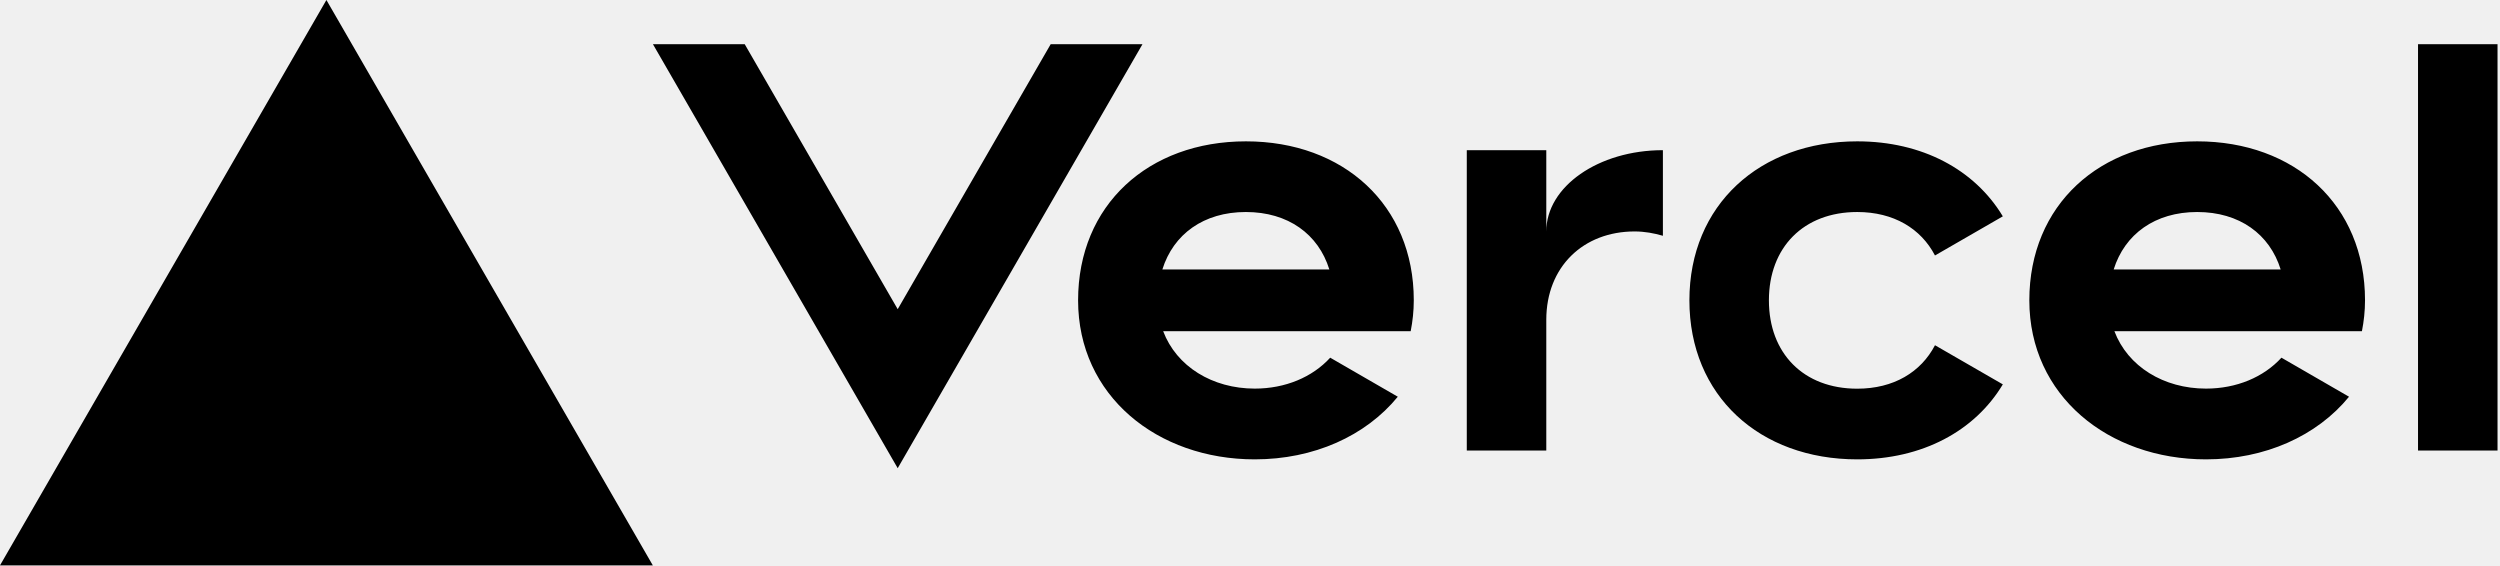
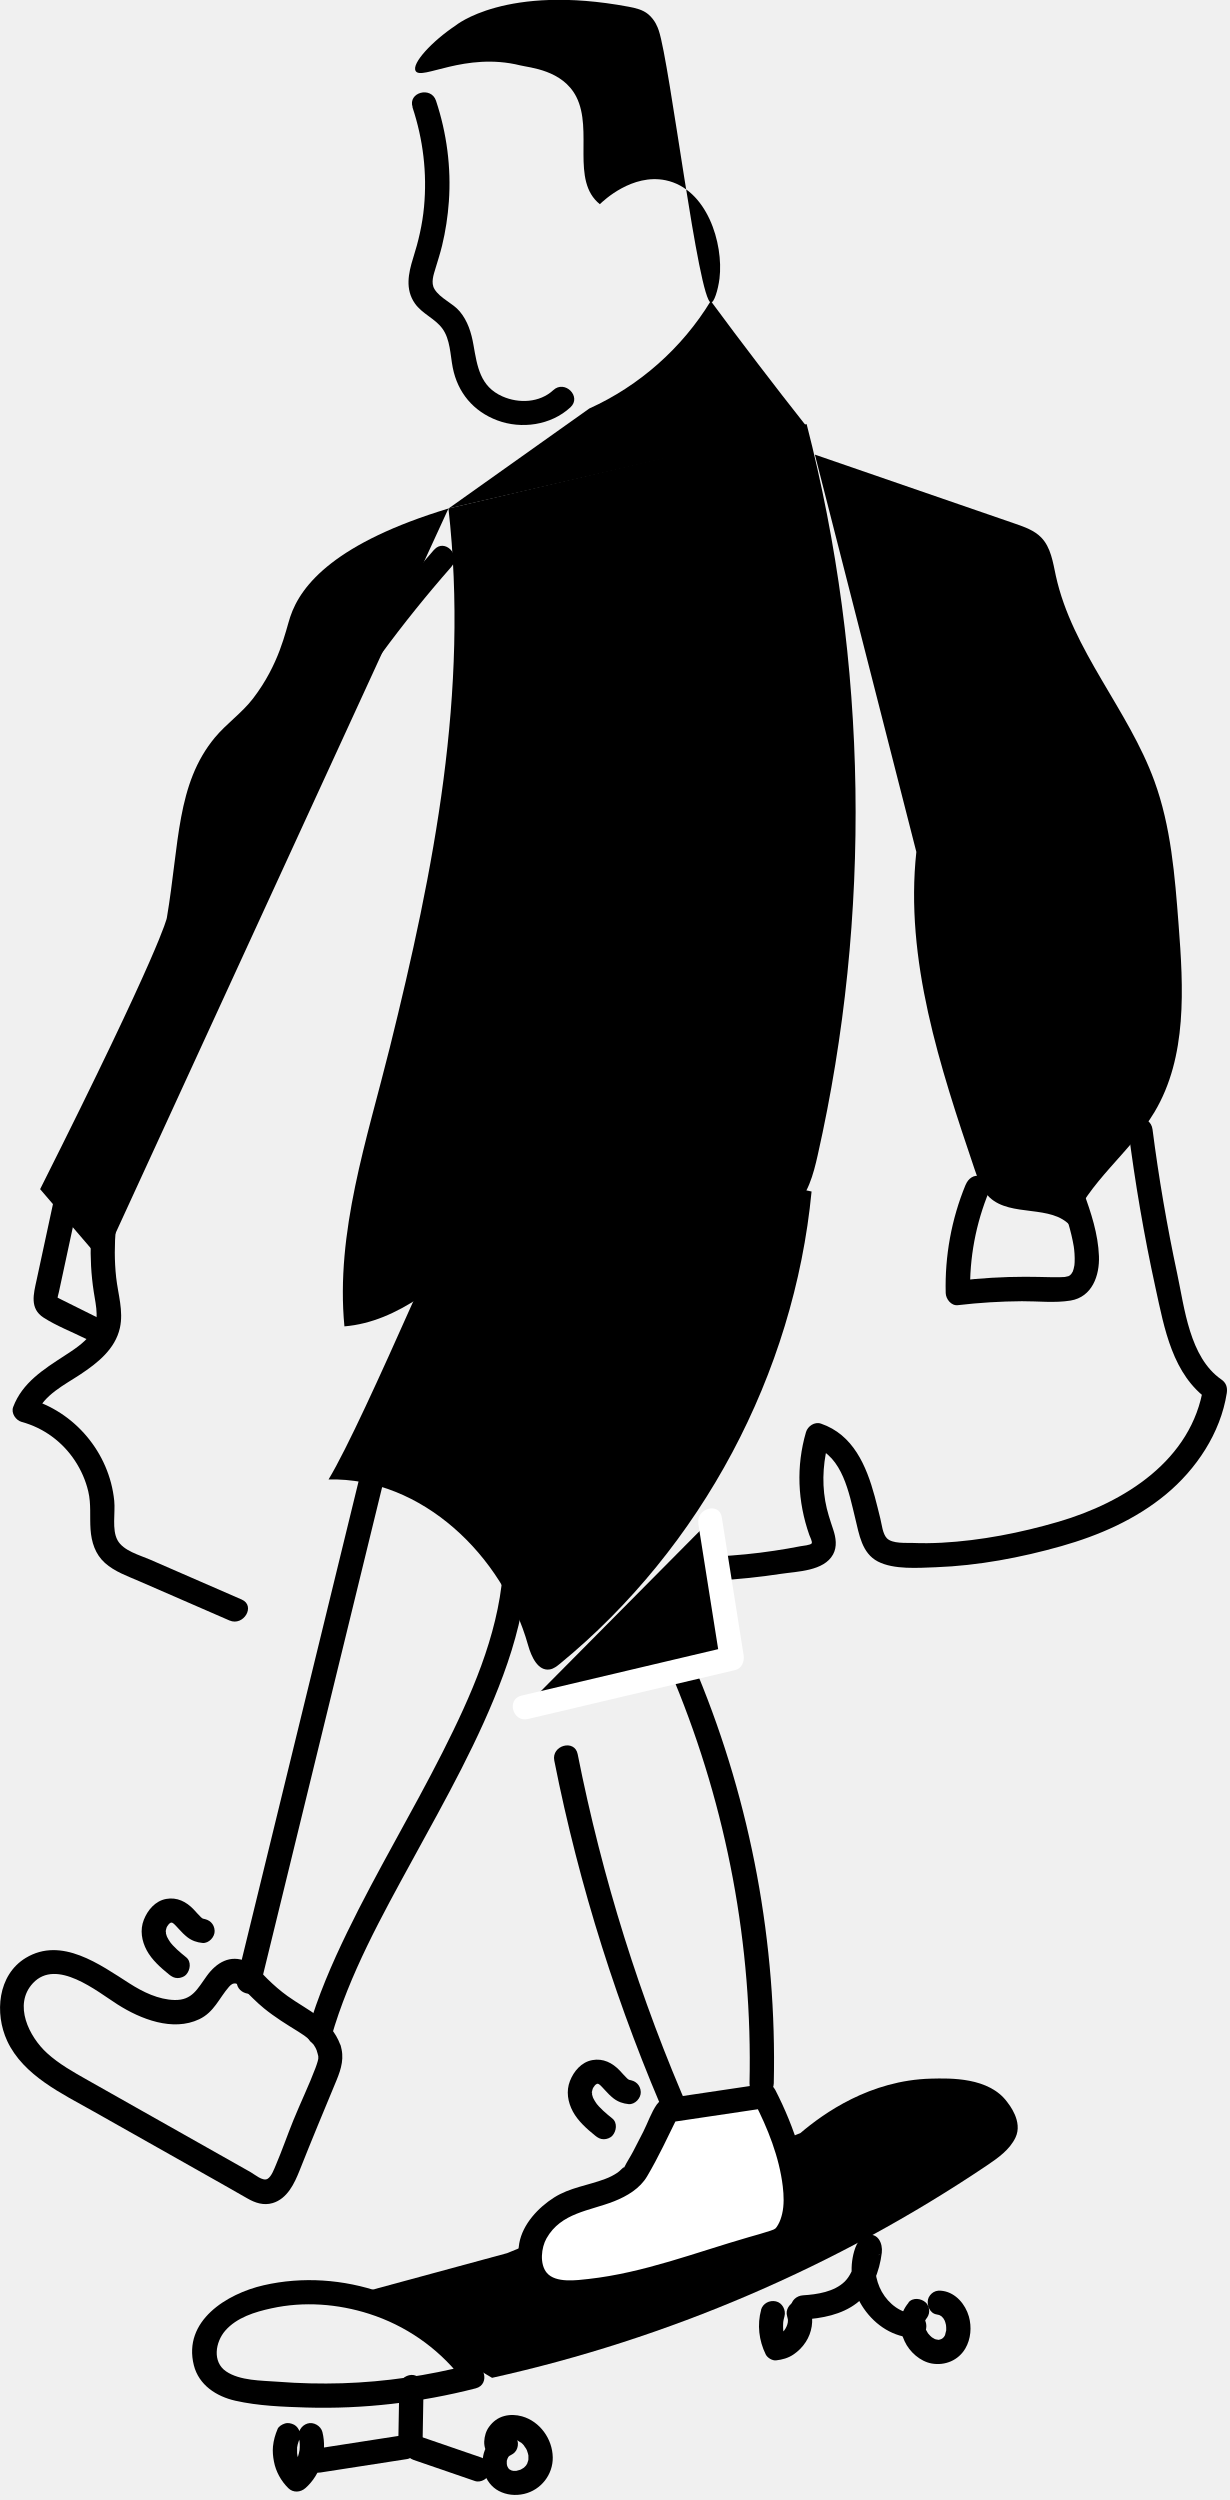
- <svg xmlns="http://www.w3.org/2000/svg" width="283" height="64" viewBox="0 0 283 64" fill="none">
-   <path d="M141.04 16c-11.04 0-19 7.2-19 18s8.96 18 20 18c6.67 0 12.55-2.64 16.19-7.09l-7.65-4.42c-2.02 2.21-5.09 3.5-8.54 3.5-4.79 0-8.86-2.5-10.37-6.5h28.02c.22-1.12.35-2.28.35-3.5 0-10.79-7.96-17.99-19-17.99zm-9.46 14.5c1.25-3.99 4.67-6.5 9.45-6.5 4.79 0 8.21 2.51 9.45 6.5h-18.9zM248.72 16c-11.04 0-19 7.2-19 18s8.96 18 20 18c6.67 0 12.55-2.64 16.19-7.09l-7.65-4.42c-2.02 2.21-5.09 3.5-8.54 3.5-4.79 0-8.86-2.5-10.37-6.5h28.02c.22-1.12.35-2.28.35-3.5 0-10.79-7.96-17.99-19-17.99zm-9.45 14.5c1.25-3.99 4.67-6.5 9.45-6.5 4.79 0 8.21 2.51 9.45 6.5h-18.9zM200.24 34c0 6 3.92 10 10 10 4.12 0 7.21-1.87 8.8-4.92l7.68 4.43c-3.18 5.3-9.14 8.49-16.48 8.49-11.05 0-19-7.2-19-18s7.96-18 19-18c7.34 0 13.29 3.19 16.48 8.49l-7.68 4.43c-1.59-3.05-4.68-4.92-8.8-4.92-6.07 0-10 4-10 10zm82.48-29v46h-9V5h9zM36.95 0L73.9 64H0L36.95 0zm92.38 5l-27.71 48L73.91 5H84.3l17.32 30 17.32-30h10.39zm58.91 12v9.69c-1-.29-2.06-.49-3.2-.49-5.81 0-10 4-10 10V51h-9V17h9v9.2c0-5.08 5.91-9.2 13.2-9.2z" fill="#000" />
+ <svg xmlns="http://www.w3.org/2000/svg" width="152" height="309" viewBox="0 0 152 309" fill="none">
+   <g clip-path="url(#clip0_1_58)">
+     <path d="M55.43 62.85C57.97 85.5 53.67 107.36 48.18 129.48C45.36 140.84 41.46 152.29 42.57 163.94C56.04 162.82 64.34 143.9 77.69 146.03C81.26 146.6 84.38 148.69 87.74 150.02C91.1 151.35 95.31 151.78 98.01 149.37C99.85 147.73 100.53 145.18 101.07 142.77C107.75 113.11 107.28 81.87 99.7 52.42" fill="black" />
+     <path d="M50.98 13.25C52.3 17.23 52.8 21.39 52.41 25.57C52.21 27.73 51.72 29.84 51.06 31.91C50.47 33.79 50.07 35.76 51.27 37.49C52.17 38.79 53.75 39.35 54.67 40.6C55.66 41.94 55.65 43.87 55.96 45.44C56.57 48.53 58.51 50.85 61.47 51.96C64.43 53.07 68.09 52.58 70.51 50.34C71.93 49.02 69.8 46.91 68.39 48.22C66.71 49.78 64.13 49.9 62.09 48.99C59.34 47.77 58.99 45.31 58.52 42.63C58.26 41.13 57.81 39.67 56.82 38.49C55.95 37.45 54.4 36.89 53.7 35.73C53.23 34.95 53.59 33.96 53.83 33.16C54.11 32.23 54.41 31.31 54.64 30.36C55.07 28.58 55.35 26.74 55.48 24.91C55.78 20.71 55.22 16.45 53.89 12.45C53.29 10.63 50.39 11.41 51 13.25H50.98Z" fill="black" />
+     <path d="M51.37 8.77C52.06 9.99 57.48 6.39 64.3 8.08C65.47 8.37 69.53 8.64 71.23 11.96C73.35 16.12 70.51 22.32 74.14 25.24C74.6 24.79 78.15 21.43 82.27 22.28C87.39 23.34 89.45 30.08 88.93 34.42C88.75 35.88 88.24 37.43 87.88 37.4C86.34 37.27 82.8 7.83 81.42 3.76C81.3 3.41 80.98 2.48 80.12 1.76C79.45 1.2 78.55 0.99 77.69 0.83C62.48 -2.01 56.29 3.17 56.29 3.17C53.44 5.07 50.85 7.84 51.37 8.76V8.77Z" fill="black" />
+     <path d="M72.84 50.49C79.02 47.7 84.33 43 87.85 37.2C89.76 39.79 91.72 42.4 93.73 45.03C95.7 47.61 97.66 50.14 99.62 52.62C84.89 56.03 70.16 59.44 55.44 62.85" fill="black" />
+     <path d="M53.66 67.94C42.52 80.61 33.76 94.84 26.79 110.18C23.09 118.33 19.24 126.45 15.87 134.75C12.5 143.05 10.27 151.11 11.59 159.68C11.87 161.49 12.38 163.32 11.2 164.91C10.36 166.04 9.1 166.83 7.94 167.59C5.37 169.26 2.76 170.91 1.63 173.9C1.34 174.66 1.95 175.55 2.68 175.75C5.38 176.48 7.72 178.2 9.26 180.54C10.03 181.71 10.59 182.98 10.91 184.34C11.28 185.9 11.08 187.45 11.19 189.03C11.3 190.61 11.77 192.1 12.97 193.18C14.17 194.26 15.77 194.81 17.24 195.45C20.95 197.06 24.65 198.68 28.36 200.29C30.11 201.05 31.64 198.47 29.87 197.7C26.09 196.05 22.31 194.41 18.53 192.76C17.26 192.21 15.23 191.68 14.52 190.36C13.81 189.04 14.27 187 14.12 185.5C13.53 179.58 9.23 174.43 3.48 172.86L4.53 174.71C5.4 172.41 8.02 171.15 9.94 169.87C12.05 168.47 14.24 166.75 14.82 164.13C15.28 162.04 14.59 159.98 14.36 157.91C14.13 155.84 14.15 153.79 14.32 151.74C14.69 147.48 15.87 143.31 17.32 139.3C20.31 131 24.29 123.02 27.9 114.98C31.51 106.94 35.01 99.63 39.41 92.37C44.2 84.47 49.68 77.01 55.78 70.07C57.05 68.62 54.94 66.49 53.66 67.95V67.94Z" fill="black" />
+     <path d="M88.61 195.35C91.26 195.2 93.89 194.93 96.51 194.53C98.56 194.22 101.84 194.2 102.97 192.12C103.49 191.16 103.32 190.06 102.99 189.07C102.6 187.9 102.21 186.75 102 185.53C101.55 182.94 101.78 180.3 102.52 177.79L100.67 178.84C104.14 180.03 104.95 184.58 105.71 187.68C106.19 189.64 106.52 191.97 108.5 193C110.48 194.03 113.5 193.79 115.68 193.71C120.89 193.52 126.18 192.52 131.19 191.1C135.84 189.78 140.34 187.82 144.09 184.72C147.84 181.62 150.86 177.14 151.63 172.18C151.74 171.46 151.54 170.9 150.94 170.49C147.03 167.77 146.41 161.68 145.5 157.42C144.24 151.52 143.22 145.57 142.45 139.58C142.21 137.69 139.2 137.67 139.45 139.58C140.29 146.16 141.4 152.69 142.82 159.17C143.92 164.2 144.91 169.94 149.43 173.08L148.74 171.39C147.33 180.47 138.99 185.7 130.82 188.09C126.16 189.45 121.25 190.42 116.4 190.68C115.22 190.74 114.03 190.76 112.85 190.71C111.97 190.68 110.29 190.82 109.62 190.13C109.09 189.58 108.99 188.42 108.81 187.7C108.58 186.78 108.36 185.85 108.11 184.94C107.08 181.16 105.45 177.32 101.47 175.96C100.69 175.69 99.84 176.27 99.62 177.01C98.39 181.23 98.58 185.59 100.03 189.72C100.1 189.92 100.43 190.55 100.33 190.75C100.22 190.98 99.17 191.07 98.96 191.11C97.88 191.32 96.8 191.51 95.71 191.67C93.36 192.03 90.98 192.25 88.61 192.38C86.69 192.49 86.68 195.49 88.61 195.38V195.35Z" fill="black" />
+     <path d="M100.72 56.19L125.5 64.74C126.65 65.14 127.85 65.56 128.7 66.44C129.89 67.67 130.14 69.49 130.5 71.16C132.51 80.36 139.46 87.69 142.68 96.53C144.74 102.17 145.21 108.24 145.67 114.22C146.28 122.13 146.76 130.62 142.7 137.44C139.7 142.48 134.47 146.09 132.34 151.55C129.97 148.82 124.97 150.48 122.32 148.01C121.35 147.1 120.89 145.78 120.46 144.52C116.17 131.82 111.82 118.62 113.26 105.3" fill="black" />
+     <path d="M119.34 146.46C117.6 150.68 116.77 155.26 116.89 159.82C116.91 160.56 117.57 161.42 118.39 161.32C121.02 161.01 123.66 160.85 126.31 160.83C128.29 160.82 130.35 161.07 132.32 160.75C134.99 160.31 135.92 157.66 135.83 155.26C135.73 152.53 134.85 149.85 133.91 147.31C133.63 146.55 132.89 146.03 132.06 146.26C131.33 146.46 130.73 147.34 131.01 148.11C131.47 149.36 131.9 150.61 132.24 151.9C132.37 152.39 132.49 152.88 132.59 153.38C132.64 153.61 132.68 153.85 132.72 154.08C132.75 154.28 132.74 154.18 132.77 154.48C132.84 155.15 132.86 155.83 132.79 156.5C132.84 156.07 132.75 156.69 132.7 156.84C132.67 156.94 132.62 157.05 132.6 157.15C132.57 157.33 132.79 156.84 132.6 157.16C132.52 157.29 132.42 157.43 132.35 157.57C132.42 157.43 132.6 157.32 132.42 157.46C132.36 157.5 132.3 157.57 132.25 157.63C132.07 157.84 132.32 157.59 132.28 157.61C132.18 157.66 132.08 157.72 131.99 157.77C131.99 157.77 132.27 157.71 131.99 157.75C131.85 157.77 131.71 157.81 131.58 157.84C131.38 157.89 131.88 157.82 131.67 157.83C131.62 157.83 131.56 157.84 131.51 157.84C131.35 157.84 131.19 157.86 131.03 157.86C130.65 157.87 130.26 157.86 129.88 157.86C128.82 157.84 127.77 157.81 126.71 157.81C123.94 157.81 121.16 157.98 118.41 158.3L119.91 159.8C119.81 155.47 120.61 151.23 122.26 147.23C122.57 146.48 121.93 145.58 121.21 145.38C120.35 145.14 119.67 145.68 119.36 146.43L119.34 146.46Z" fill="black" />
+     <path d="M61.11 138.96C56.9 146.88 45.23 175.17 40.61 182.86C52.11 182.59 62.16 192.26 65.27 203.34C65.67 204.77 66.5 206.59 67.96 206.34C68.44 206.26 68.84 205.94 69.22 205.63C86.71 191.28 98.15 169.79 100.31 147.27" fill="black" />
+     <path d="M44.39 182.81C39.36 203.39 34.34 223.97 29.31 244.56C28.85 246.44 31.74 247.24 32.2 245.36C37.23 224.78 42.25 204.2 47.28 183.61C47.74 181.73 44.85 180.93 44.39 182.81Z" fill="black" />
+     <path d="M62.14 194.52C61.49 202.29 58.19 209.67 54.72 216.54C50.93 224.04 46.59 231.25 42.92 238.81C41.01 242.74 39.27 246.77 38.06 250.97C37.53 252.83 40.42 253.62 40.95 251.77C43.18 244.01 47.17 236.86 51.02 229.81C55.07 222.4 59.27 214.99 62.2 207.04C63.69 203 64.78 198.82 65.14 194.52C65.3 192.6 62.3 192.61 62.14 194.52Z" fill="black" />
+     <path d="M42.06 252.73C40.89 249.59 38.1 248.54 35.55 246.72C34.66 246.08 33.83 245.36 33.05 244.59C32.27 243.82 31.53 242.91 30.47 242.44C28.46 241.54 26.75 242.58 25.57 244.21C24.39 245.84 23.76 247.24 21.59 247.2C19.6 247.16 17.66 246.21 16.02 245.16C12.36 242.83 7.61 239.32 3.18 242C-0.29 244.11 -0.69 248.85 0.89 252.26C2.89 256.56 7.71 258.79 11.61 261C16.83 263.95 22.05 266.89 27.27 269.84C28.37 270.46 29.47 271.09 30.57 271.72C31.54 272.28 32.58 272.63 33.7 272.3C35.51 271.76 36.39 269.88 37.03 268.27C38.51 264.53 40.05 260.84 41.59 257.13C42.19 255.68 42.6 254.27 42.06 252.73C41.44 250.92 38.54 251.69 39.17 253.53C39.24 253.73 39.29 253.94 39.34 254.15C39.42 254.49 39.32 253.86 39.34 254.1C39.34 254.22 39.34 254.33 39.34 254.45C39.32 254.79 39.42 254.11 39.34 254.46C39.32 254.56 39.3 254.67 39.27 254.77C39.19 255.06 39.09 255.34 38.99 255.61C38.24 257.62 37.14 259.91 36.26 262.07C35.51 263.92 34.86 265.81 34.08 267.64C33.87 268.12 33.55 269.03 33.06 269.31C32.48 269.64 31.48 268.76 30.98 268.48C26.49 265.94 21.99 263.4 17.5 260.87C15.27 259.61 13.04 258.35 10.81 257.09C9.08 256.11 7.3 255.12 5.82 253.77C3.61 251.76 1.6 247.78 4.07 245.12C6.99 241.99 11.98 246.13 14.53 247.75C17.37 249.56 21.36 251.14 24.64 249.57C26.47 248.69 27.06 247 28.31 245.56C28.9 244.88 29.36 245.12 29.96 245.71C30.84 246.56 31.67 247.45 32.63 248.23C33.97 249.32 35.41 250.21 36.87 251.11C37.88 251.73 38.76 252.39 39.19 253.53C39.86 255.32 42.76 254.55 42.08 252.73H42.06Z" fill="black" />
+     <path d="M83.37 207.82C89.85 223.55 93.03 240.48 92.64 257.49C92.6 259.42 95.6 259.42 95.64 257.49C96.03 240.24 92.84 222.97 86.26 207.02C85.53 205.26 82.63 206.03 83.37 207.82Z" fill="black" />
+     <path d="M68.51 217.61C71.59 233.16 76.39 248.31 82.77 262.81C83.55 264.57 86.13 263.05 85.36 261.3C79.09 247.04 74.43 232.09 71.4 216.81C71.03 214.92 68.13 215.72 68.51 217.61Z" fill="black" />
+     <path d="M59.05 291.66C52.89 283.93 42.21 280.25 32.58 282.46C28.04 283.5 22.58 286.86 23.96 292.35C24.58 294.8 26.75 296.2 29.09 296.73C31.92 297.37 34.96 297.48 37.85 297.57C44.9 297.78 51.98 296.95 58.8 295.2C60.67 294.72 59.88 291.83 58 292.31C52.87 293.63 47.62 294.4 42.32 294.57C39.65 294.65 36.97 294.59 34.31 294.38C32.33 294.23 29.65 294.27 27.94 293.1C26.23 291.93 26.61 289.49 27.84 288.07C29.26 286.44 31.51 285.75 33.55 285.31C37.54 284.43 41.75 284.75 45.63 285.99C50.09 287.42 54.01 290.12 56.92 293.78C58.12 295.29 60.23 293.15 59.04 291.66H59.05Z" fill="black" />
+     <path d="M98.94 263.64C101.83 261.18 107.55 257.12 115.06 256.92C117.45 256.86 122.23 256.73 124.49 259.81C124.67 260.06 126.47 262.22 125.51 264.21C124.79 265.71 123.36 266.72 121.98 267.65C103.47 280.11 82.6 289.07 60.82 293.9C55.08 290.49 49.33 287.08 43.59 283.67C49.95 281.94 56.32 280.21 62.68 278.49" fill="black" />
+     <path d="M49.35 295.04L49.23 301.93C49.22 302.71 49.93 303.47 50.73 303.43C51.53 303.39 52.22 302.77 52.23 301.93L52.35 295.04C52.36 294.26 51.65 293.5 50.85 293.54C50.05 293.58 49.36 294.2 49.35 295.04Z" fill="black" />
+     <path d="M49.52 301.04L38.82 302.7C38.02 302.82 37.58 303.83 37.77 304.55C38 305.4 38.81 305.72 39.62 305.6L50.32 303.94C51.12 303.82 51.56 302.81 51.37 302.09C51.14 301.24 50.33 300.92 49.52 301.04Z" fill="black" />
+     <path d="M51.13 304.05L58.69 306.65C59.43 306.91 60.36 306.36 60.54 305.6C60.73 304.77 60.29 304.03 59.49 303.75L51.93 301.15C51.19 300.89 50.26 301.44 50.08 302.2C49.89 303.03 50.33 303.77 51.13 304.05Z" fill="black" />
+     <path d="M62.12 300.62C61.6 300.84 61.14 301.08 60.75 301.49C60.36 301.9 60.11 302.35 59.91 302.88C59.59 303.71 59.57 304.71 59.82 305.56C60.1 306.53 60.75 307.41 61.65 307.88C62.62 308.39 63.71 308.49 64.77 308.25C66.86 307.77 68.36 305.86 68.32 303.72C68.28 301.45 66.73 299.28 64.52 298.66C63.81 298.46 63.04 298.43 62.33 298.62C61.54 298.83 60.93 299.3 60.46 299.94C60.07 300.46 59.88 301.12 59.85 301.77C59.82 302.54 60.13 303.22 60.61 303.8C61.09 304.38 62.22 304.36 62.73 303.8C63.32 303.16 63.27 302.32 62.73 301.68L62.87 301.86C62.87 301.86 62.82 301.78 62.79 301.73L62.88 301.95C62.88 301.95 62.85 301.86 62.84 301.81C62.74 301.55 62.84 302.2 62.84 301.92C62.84 301.85 62.85 301.76 62.84 301.69C62.88 302.01 62.79 301.98 62.84 301.79C62.84 301.76 62.89 301.68 62.89 301.64L62.8 301.85C62.8 301.85 62.84 301.76 62.87 301.71C62.9 301.66 62.92 301.62 62.95 301.58C63.04 301.45 63.01 301.49 62.86 301.7C62.91 301.67 62.98 301.58 63.02 301.53C63.21 301.33 62.71 301.69 62.96 301.58L63.03 301.54C63.18 301.47 63.15 301.48 62.94 301.57C62.99 301.57 63.07 301.53 63.12 301.51L63.21 301.49C63.37 301.46 63.34 301.46 63.1 301.49C63.12 301.51 63.36 301.48 63.39 301.49H63.49C63.66 301.51 63.62 301.5 63.38 301.47C63.38 301.49 63.73 301.55 63.77 301.56C63.8 301.56 64.04 301.63 64.05 301.66C64.05 301.67 63.71 301.48 63.96 301.63C64.1 301.71 64.29 301.88 64.44 301.92L64.27 301.79C64.27 301.79 64.36 301.86 64.4 301.9C64.46 301.96 64.53 302.01 64.59 302.07C64.65 302.13 64.71 302.19 64.76 302.26L64.82 302.32C64.92 302.44 64.89 302.41 64.74 302.22C64.8 302.37 64.94 302.51 65.02 302.65C65.06 302.72 65.1 302.8 65.14 302.88C65.29 303.16 65.02 302.54 65.12 302.84C65.17 302.97 65.21 303.11 65.25 303.24C65.27 303.32 65.29 303.41 65.31 303.49C65.37 303.75 65.28 303.09 65.31 303.51C65.32 303.68 65.32 303.84 65.31 304.01C65.31 304.06 65.28 304.34 65.31 304.06C65.34 303.78 65.31 304.06 65.29 304.11C65.25 304.27 65.17 304.43 65.14 304.59C65.21 304.25 65.23 304.39 65.15 304.52C65.1 304.61 65.04 304.69 64.99 304.78C64.84 305.01 65.2 304.56 65.06 304.69C65.01 304.73 64.98 304.79 64.93 304.83C64.88 304.88 64.82 304.94 64.77 304.99C64.66 305.09 64.5 305.13 64.84 304.95C64.71 305.02 64.59 305.12 64.45 305.19C64.39 305.22 64.33 305.24 64.28 305.28C64.17 305.33 64.24 305.3 64.46 305.21C64.41 305.23 64.37 305.25 64.32 305.26C64.18 305.31 64.03 305.35 63.88 305.38C63.73 305.41 63.55 305.38 63.98 305.38C63.91 305.38 63.83 305.39 63.76 305.4C63.63 305.4 63.51 305.4 63.39 305.4C63.1 305.39 63.78 305.48 63.49 305.41C63.39 305.39 63.3 305.37 63.2 305.34C63.05 305.29 62.96 305.18 63.28 305.38C63.22 305.34 63.14 305.31 63.08 305.28C63.04 305.26 63 305.23 62.95 305.2C62.7 305.06 63.22 305.45 63.02 305.26C62.97 305.21 62.92 305.17 62.87 305.12C62.77 305.02 62.71 304.85 62.93 305.22C62.85 305.08 62.76 304.96 62.69 304.81C62.63 304.7 62.69 304.63 62.76 304.98C62.74 304.89 62.7 304.81 62.68 304.72C62.66 304.65 62.65 304.59 62.63 304.52C62.57 304.27 62.67 304.96 62.64 304.58C62.64 304.44 62.64 304.3 62.64 304.17C62.65 304.02 62.73 303.87 62.62 304.3C62.64 304.21 62.65 304.12 62.68 304.03C62.7 303.96 62.72 303.9 62.74 303.84C62.86 303.49 62.6 304.1 62.72 303.89C62.79 303.77 62.86 303.66 62.93 303.55C62.72 303.91 62.76 303.76 62.86 303.65C62.92 303.59 62.99 303.53 63.05 303.47C62.78 303.76 62.83 303.63 62.96 303.55C63.06 303.49 63.38 303.35 62.91 303.55C63.29 303.39 63.59 303.23 63.81 302.86C64 302.54 64.08 302.06 63.96 301.7C63.84 301.34 63.62 300.99 63.27 300.8C62.92 300.61 62.48 300.5 62.11 300.65L62.12 300.62Z" fill="black" />
+     <path d="M34.31 300.23C34.01 300.94 33.82 301.6 33.74 302.38C33.68 303.01 33.74 303.64 33.86 304.25C34.09 305.48 34.74 306.65 35.63 307.53C36.23 308.13 37.14 308.07 37.75 307.53C39.67 305.84 40.46 303.06 39.85 300.6C39.66 299.84 38.76 299.31 38 299.55C37.24 299.79 36.75 300.58 36.95 301.4C36.98 301.52 37.01 301.64 37.03 301.76C37.09 302.09 37 301.43 37.03 301.76C37.05 302 37.06 302.25 37.05 302.49C37.05 302.61 37.04 302.73 37.03 302.86C37.01 303.09 37.06 302.71 37.05 302.7C37.06 302.71 37.03 302.84 37.02 302.86C36.98 303.1 36.92 303.34 36.85 303.57C36.82 303.67 36.78 303.78 36.74 303.88C36.72 303.94 36.62 304.17 36.72 303.93C36.82 303.7 36.74 303.89 36.72 303.93C36.62 304.14 36.51 304.34 36.39 304.54C36.32 304.64 36.25 304.74 36.18 304.84C36.08 304.99 36.39 304.59 36.27 304.73C36.23 304.78 36.18 304.84 36.14 304.89C35.98 305.07 35.81 305.25 35.62 305.41H37.74C37.65 305.33 37.57 305.24 37.49 305.15C37.45 305.11 37.42 305.07 37.39 305.03C37.27 304.9 37.58 305.29 37.48 305.14C37.35 304.95 37.23 304.77 37.12 304.57C37.06 304.46 37.01 304.35 36.96 304.25C36.88 304.09 37.08 304.56 37.02 304.39C37 304.34 36.98 304.29 36.96 304.24C36.88 304.01 36.81 303.78 36.77 303.55C36.76 303.48 36.7 303.12 36.74 303.39C36.77 303.65 36.74 303.45 36.74 303.39C36.74 303.32 36.73 303.26 36.72 303.19C36.71 302.96 36.71 302.74 36.72 302.51C36.72 302.46 36.73 302.4 36.74 302.35C36.75 302.16 36.68 302.69 36.72 302.51C36.74 302.39 36.76 302.27 36.79 302.16C36.81 302.06 36.84 301.95 36.88 301.85C36.92 301.74 37.09 301.3 36.9 301.76C37.06 301.37 37.17 301.03 37.05 300.6C36.95 300.25 36.69 299.87 36.36 299.7C36.01 299.52 35.59 299.42 35.2 299.55C34.86 299.66 34.45 299.89 34.3 300.24L34.31 300.23Z" fill="black" />
+     <path d="M112.31 284.6C111.7 285.33 111.37 286.11 111.3 287.06C111.24 287.87 111.48 288.66 111.81 289.38C112.41 290.69 113.73 291.87 115.16 292.13C116.81 292.42 118.45 291.74 119.31 290.28C120 289.11 120.12 287.61 119.75 286.31C119.32 284.82 118.15 283.41 116.55 283.16C116.14 283.1 115.77 283.09 115.39 283.31C115.08 283.49 114.78 283.85 114.7 284.21C114.54 284.93 114.92 285.92 115.75 286.06C115.87 286.08 115.98 286.1 116.1 286.14C116.15 286.15 116.19 286.17 116.24 286.19C116.41 286.24 115.86 286 116.06 286.12C116.16 286.17 116.26 286.23 116.35 286.28C116.38 286.3 116.41 286.33 116.44 286.34C116.07 286.16 116.21 286.16 116.35 286.28C116.42 286.34 116.48 286.41 116.55 286.48C116.59 286.52 116.62 286.57 116.66 286.61C116.35 286.3 116.48 286.37 116.56 286.49C116.61 286.57 116.66 286.65 116.71 286.73C116.74 286.78 116.76 286.83 116.79 286.88C116.94 287.16 116.7 286.64 116.74 286.76C116.81 286.95 116.88 287.14 116.92 287.35C116.96 287.51 116.95 287.92 116.93 287.35C116.93 287.47 116.95 287.58 116.95 287.7C116.95 287.81 116.95 287.92 116.95 288.02C116.95 288.07 116.95 288.12 116.94 288.17C116.93 288.43 117.02 287.75 116.96 288C116.91 288.23 116.85 288.44 116.79 288.67C116.73 288.88 116.88 288.44 116.88 288.47C116.88 288.51 116.83 288.58 116.81 288.62C116.76 288.71 116.71 288.8 116.65 288.88C116.44 289.2 116.9 288.62 116.66 288.86C116.58 288.94 116.5 289.02 116.42 289.09C116.24 289.26 116.76 288.87 116.54 288.99C116.49 289.02 116.44 289.05 116.4 289.08C116.27 289.16 115.95 289.24 116.44 289.08C116.32 289.12 116.21 289.16 116.09 289.19C116.04 289.2 115.98 289.21 115.93 289.22C116.4 289.1 116.17 289.19 116 289.2C115.89 289.2 115.79 289.19 115.68 289.18C116.22 289.21 115.81 289.19 115.64 289.14C115.47 289.09 115.21 288.91 115.64 289.15C115.53 289.08 115.41 289.03 115.29 288.96C115.23 288.92 115.18 288.89 115.12 288.85C114.9 288.7 115.41 289.1 115.21 288.92C115.13 288.85 115.04 288.77 114.96 288.69C114.86 288.59 114.78 288.49 114.69 288.39C114.62 288.3 114.59 288.19 114.8 288.53C114.75 288.45 114.69 288.38 114.65 288.31C114.58 288.2 114.51 288.08 114.45 287.96C114.42 287.9 114.39 287.84 114.36 287.78C114.59 288.23 114.43 287.95 114.39 287.82C114.35 287.69 114.31 287.57 114.29 287.44C114.27 287.31 114.27 287.09 114.3 287.58C114.3 287.52 114.29 287.45 114.28 287.39C114.28 287.25 114.28 287.11 114.28 286.97C114.28 286.78 114.2 287.4 114.26 287.15C114.28 287.07 114.3 286.98 114.32 286.9C114.32 286.89 114.38 286.72 114.38 286.72C114.4 286.72 114.18 287.13 114.34 286.84C114.37 286.78 114.4 286.72 114.44 286.67C114.64 286.36 114.25 286.89 114.41 286.7C114.67 286.39 114.85 286.06 114.85 285.64C114.85 285.27 114.69 284.83 114.41 284.58C113.85 284.07 112.83 283.94 112.29 284.58L112.31 284.6Z" fill="black" />
+     <path d="M113.04 285.98C111.38 285.93 109.87 284.81 108.99 283.26C108.6 282.58 108.28 281.6 108.25 280.93C108.22 280.44 108.24 280 108.31 279.69C108.36 279.45 108.43 279.21 108.51 278.97C108.51 278.95 108.61 278.73 108.55 278.86C108.77 278.36 108.84 278.7 108.23 279.02L107.07 279.17H107.09L106.19 278.48C106.19 278.48 105.96 277.89 106.02 277.87C106.02 277.87 106.02 278.01 106.02 278.02C106.01 278.08 106.01 278.15 106.01 278.21C105.99 278.57 106.05 277.99 106.01 278.23C105.93 278.65 105.84 279.07 105.72 279.48C105.46 280.39 105.08 281.33 104.42 281.99C103.11 283.28 100.99 283.59 99.26 283.7C98.45 283.75 97.76 284.35 97.76 285.2C97.76 285.97 98.45 286.75 99.26 286.7C101.58 286.55 104.01 286.11 105.9 284.66C107.79 283.21 108.71 280.75 108.99 278.44C109.13 277.3 108.52 275.88 107.08 276.28C106 276.58 105.57 278.07 105.39 279.05C104.99 281.22 105.51 283.52 106.77 285.34C108.23 287.45 110.45 288.89 113.05 288.97C114.98 289.03 114.98 286.03 113.05 285.97L113.04 285.98Z" fill="black" />
+     <path d="M94.08 285.48C93.57 287.34 93.8 289.28 94.64 291C94.85 291.43 95.46 291.8 95.94 291.74C96.7 291.65 97.41 291.46 98.05 291.03C98.69 290.6 99.18 290.1 99.59 289.47C100.34 288.33 100.61 286.8 100.19 285.49C100.07 285.12 99.84 284.79 99.5 284.59C99.18 284.4 98.7 284.32 98.34 284.44C97.59 284.68 97.04 285.49 97.29 286.29C97.34 286.45 97.38 286.62 97.41 286.79L97.36 286.39C97.4 286.67 97.4 286.95 97.36 287.23L97.41 286.83C97.37 287.15 97.28 287.45 97.15 287.75L97.3 287.39C97.17 287.69 97.01 287.96 96.81 288.22L97.04 287.92C96.85 288.16 96.64 288.37 96.4 288.56L96.7 288.33C96.47 288.5 96.24 288.64 95.98 288.75L96.34 288.6C96.09 288.7 95.84 288.77 95.58 288.8L95.98 288.75H95.92L97.22 289.5C97.17 289.39 97.11 289.27 97.06 289.16L97.21 289.52C97 289.01 96.86 288.48 96.79 287.94L96.84 288.34C96.77 287.79 96.77 287.25 96.84 286.7L96.79 287.1C96.83 286.83 96.88 286.56 96.96 286.3C97.17 285.54 96.7 284.63 95.91 284.45C95.12 284.27 94.29 284.69 94.06 285.5L94.08 285.48Z" fill="black" />
+     <path d="M25.02 237.16C25.5 237.21 25.18 237.17 25.05 237.14C24.83 237.09 25.39 237.32 25.07 237.14C25.01 237.1 24.77 236.93 24.97 237.09C25.18 237.26 24.88 237 24.83 236.96C24.51 236.66 24.24 236.32 23.94 236.01C23.03 235.05 21.88 234.46 20.53 234.71C19.18 234.96 18.25 236.09 17.78 237.28C17.28 238.54 17.51 239.9 18.14 241.07C18.77 242.24 19.85 243.2 20.9 244.05C21.22 244.31 21.53 244.49 21.96 244.49C22.33 244.49 22.77 244.33 23.02 244.05C23.52 243.5 23.67 242.46 23.02 241.93C22.63 241.62 22.25 241.3 21.88 240.96C21.7 240.79 21.52 240.61 21.35 240.43C21.27 240.34 21.19 240.25 21.11 240.15C21.08 240.11 21.05 240.06 21.01 240.03C21.23 240.2 21.11 240.16 21.03 240.04C20.89 239.84 20.77 239.64 20.66 239.42C20.64 239.38 20.62 239.31 20.59 239.28C20.59 239.28 20.69 239.55 20.64 239.4C20.6 239.27 20.55 239.14 20.52 239C20.5 238.94 20.49 238.87 20.48 238.8C20.44 238.65 20.51 238.98 20.5 238.98C20.53 238.92 20.5 238.75 20.5 238.67C20.5 238.64 20.52 238.57 20.5 238.54C20.56 238.7 20.44 238.85 20.48 238.67C20.51 238.55 20.53 238.44 20.57 238.32C20.58 238.28 20.6 238.24 20.61 238.19C20.66 238.01 20.47 238.46 20.56 238.3C20.61 238.22 20.64 238.14 20.69 238.06C20.73 238 20.85 237.88 20.86 237.8C20.86 237.84 20.62 238.07 20.79 237.9C20.83 237.86 20.87 237.82 20.91 237.78C20.93 237.76 21.03 237.69 21.04 237.66C21.04 237.67 20.78 237.83 20.9 237.77C20.98 237.73 21.07 237.67 21.15 237.62C21.19 237.59 21.34 237.53 21.12 237.62C20.9 237.71 21.07 237.64 21.13 237.62C21.17 237.62 21.21 237.6 21.25 237.59C21.45 237.53 21.13 237.63 21.09 237.61C21.11 237.61 21.53 237.63 21.22 237.61C20.91 237.59 21.31 237.67 21.35 237.66C21.32 237.66 21.01 237.48 21.21 237.6C21.24 237.62 21.28 237.64 21.31 237.66C21.38 237.7 21.66 237.9 21.45 237.74C21.24 237.58 21.49 237.78 21.54 237.83C21.61 237.89 21.68 237.96 21.74 238.03C21.87 238.17 22 238.31 22.13 238.45C22.45 238.81 22.78 239.14 23.16 239.44C23.72 239.87 24.33 240.08 25.03 240.15C25.81 240.22 26.56 239.41 26.53 238.65C26.49 237.77 25.87 237.23 25.03 237.15L25.02 237.16Z" fill="black" />
+     <path d="M77.69 257.08C78.17 257.13 77.85 257.09 77.72 257.06C77.5 257.01 78.06 257.24 77.74 257.06C77.68 257.02 77.44 256.85 77.64 257.01C77.85 257.18 77.55 256.92 77.5 256.88C77.18 256.58 76.91 256.24 76.61 255.93C75.7 254.97 74.55 254.38 73.2 254.63C71.85 254.88 70.92 256.01 70.45 257.2C69.95 258.46 70.18 259.82 70.81 260.99C71.44 262.16 72.52 263.12 73.57 263.97C73.89 264.23 74.2 264.41 74.63 264.41C75 264.41 75.44 264.25 75.69 263.97C76.19 263.42 76.34 262.38 75.69 261.85C75.3 261.54 74.92 261.22 74.55 260.88C74.37 260.71 74.19 260.53 74.02 260.35C73.94 260.26 73.86 260.17 73.78 260.07C73.75 260.03 73.72 259.98 73.68 259.95C73.9 260.12 73.78 260.08 73.7 259.96C73.56 259.76 73.44 259.56 73.33 259.34C73.31 259.3 73.29 259.23 73.26 259.2C73.26 259.2 73.36 259.47 73.31 259.32C73.27 259.19 73.22 259.06 73.19 258.92C73.17 258.86 73.16 258.79 73.15 258.72C73.11 258.57 73.18 258.9 73.17 258.9C73.2 258.84 73.17 258.67 73.17 258.59C73.17 258.56 73.19 258.49 73.17 258.46C73.23 258.62 73.11 258.77 73.15 258.59C73.18 258.47 73.2 258.36 73.24 258.24C73.25 258.2 73.27 258.16 73.28 258.11C73.33 257.93 73.14 258.38 73.23 258.22C73.28 258.14 73.31 258.06 73.36 257.98C73.4 257.92 73.52 257.8 73.53 257.72C73.53 257.76 73.29 257.99 73.46 257.82C73.5 257.78 73.54 257.74 73.58 257.7C73.6 257.68 73.7 257.61 73.71 257.58C73.71 257.59 73.45 257.75 73.57 257.69C73.65 257.65 73.74 257.59 73.82 257.54C73.86 257.51 74.01 257.45 73.79 257.54C73.57 257.63 73.74 257.56 73.8 257.54C73.84 257.54 73.88 257.52 73.92 257.51C74.12 257.45 73.8 257.55 73.76 257.53C73.78 257.53 74.2 257.55 73.89 257.53C73.58 257.51 73.98 257.59 74.02 257.58C73.99 257.58 73.68 257.4 73.88 257.52C73.91 257.54 73.95 257.56 73.98 257.58C74.05 257.62 74.33 257.82 74.12 257.66C73.91 257.5 74.16 257.7 74.21 257.75C74.28 257.81 74.35 257.88 74.41 257.95C74.54 258.09 74.67 258.23 74.8 258.37C75.12 258.73 75.45 259.06 75.83 259.36C76.39 259.79 77 260 77.7 260.07C78.48 260.14 79.23 259.33 79.2 258.57C79.16 257.69 78.54 257.15 77.7 257.07L77.69 257.08Z" fill="black" />
+     <path d="M94.52 259.06L82.49 260.85C78.84 268.3 78.35 268.78 78.35 268.78C74.86 272.23 71.01 270.47 67.25 274.59C66.57 275.34 65.85 276.32 65.62 277.66C65.33 279.38 65.71 281.72 67.25 282.57C68.96 283.51 71.03 283.39 72.96 283.16C79.81 282.34 84.85 280.41 88.32 279.34C95.96 276.98 96.45 277.21 97.22 276.11C100.83 270.93 94.52 259.07 94.52 259.06Z" fill="white" />
+     <path d="M94.12 257.62C91.99 257.94 89.86 258.25 87.73 258.57L83.57 259.19C82.68 259.32 81.77 259.29 81.19 260.1C80.49 261.09 80.06 262.4 79.51 263.48C79.1 264.3 78.68 265.12 78.25 265.93C77.91 266.58 77.49 267.2 77.17 267.86C77.04 268.12 77.01 267.88 77.29 267.73C76.96 267.91 76.67 268.3 76.35 268.52C75.87 268.85 75.34 269.12 74.79 269.32C72.68 270.12 70.43 270.38 68.49 271.61C66.55 272.84 64.61 274.88 64.18 277.27C63.81 279.32 64.13 281.78 65.7 283.28C67.56 285.06 70.61 284.94 72.97 284.67C75.69 284.35 78.39 283.84 81.04 283.15C85.24 282.05 89.34 280.58 93.51 279.37C95.3 278.85 97.37 278.53 98.5 276.91C100.73 273.71 99.83 269.12 98.8 265.66C98.05 263.13 97.03 260.66 95.82 258.31C94.93 256.59 92.34 258.11 93.23 259.82C94.89 263.03 96.32 266.62 96.75 270.23C96.88 271.35 96.93 272.54 96.67 273.64C96.56 274.1 96.42 274.54 96.18 274.96C96.13 275.06 95.79 275.58 95.95 275.33C96.09 275.12 95.93 275.35 95.87 275.41C95.64 275.63 95.97 275.35 95.92 275.39C95.85 275.44 95.76 275.5 95.68 275.54C95.52 275.61 95.48 275.64 95.68 275.55C95.53 275.61 95.38 275.67 95.22 275.72C94.34 276.01 93.45 276.26 92.56 276.51C86 278.4 79.57 280.92 72.75 281.68C71.29 281.84 68.69 282.22 67.59 280.93C66.67 279.84 66.9 277.8 67.55 276.66C69.35 273.48 72.86 273.28 75.9 272.08C77.51 271.44 79.1 270.5 79.99 268.98C81.39 266.61 82.56 264.08 83.77 261.62L82.87 262.31C86.88 261.71 90.89 261.12 94.9 260.52C96.8 260.24 95.99 257.35 94.1 257.63L94.12 257.62Z" fill="black" />
+     <path d="M87.76 187.94C88.66 193.62 89.56 199.31 90.46 204.99C81.92 207.01 73.39 209.03 64.85 211.04" fill="black" />
+     <path d="M86.31 188.33C87.21 194.01 88.11 199.7 89.01 205.38L90.06 203.53C81.52 205.55 72.99 207.57 64.45 209.58C62.57 210.02 63.37 212.92 65.25 212.47C73.79 210.45 82.32 208.43 90.86 206.42C91.71 206.22 92.03 205.35 91.91 204.57C91.01 198.89 90.11 193.2 89.21 187.52C88.91 185.62 86.02 186.43 86.32 188.32L86.31 188.33Z" fill="white" />
+     <path d="M55.43 62.85C41.57 67.06 37.21 72.21 35.87 76.25C35.27 78.07 34.54 82.07 31.28 86.33C29.91 88.12 28 89.43 26.56 91.16C21.8 96.91 22.18 104.23 20.62 113.46C20.62 113.46 20.02 116.99 4.96 146.98C7.53 149.97 10.1 152.97 12.66 155.96" fill="black" />
+     <path d="M7.02 146.62L4.52 158.23C4.15 159.94 3.64 161.73 5.39 162.86C6.98 163.88 8.85 164.6 10.54 165.44C12.23 166.28 13.78 163.71 12.05 162.85C10.56 162.11 9.07 161.37 7.59 160.63C7.42 160.55 7.26 160.47 7.1 160.38C6.82 160.17 6.81 160.26 7.1 160.66C7.03 160.64 7.26 159.75 7.28 159.69L7.78 157.37L9.92 147.42C10.33 145.54 7.43 144.73 7.03 146.62H7.02Z" fill="black" />
+   </g>
+   <defs>
+     <clipPath id="clip0_1_58">
+       <rect width="151.66" height="308.38" fill="white" />
+     </clipPath>
+   </defs>
</svg>
